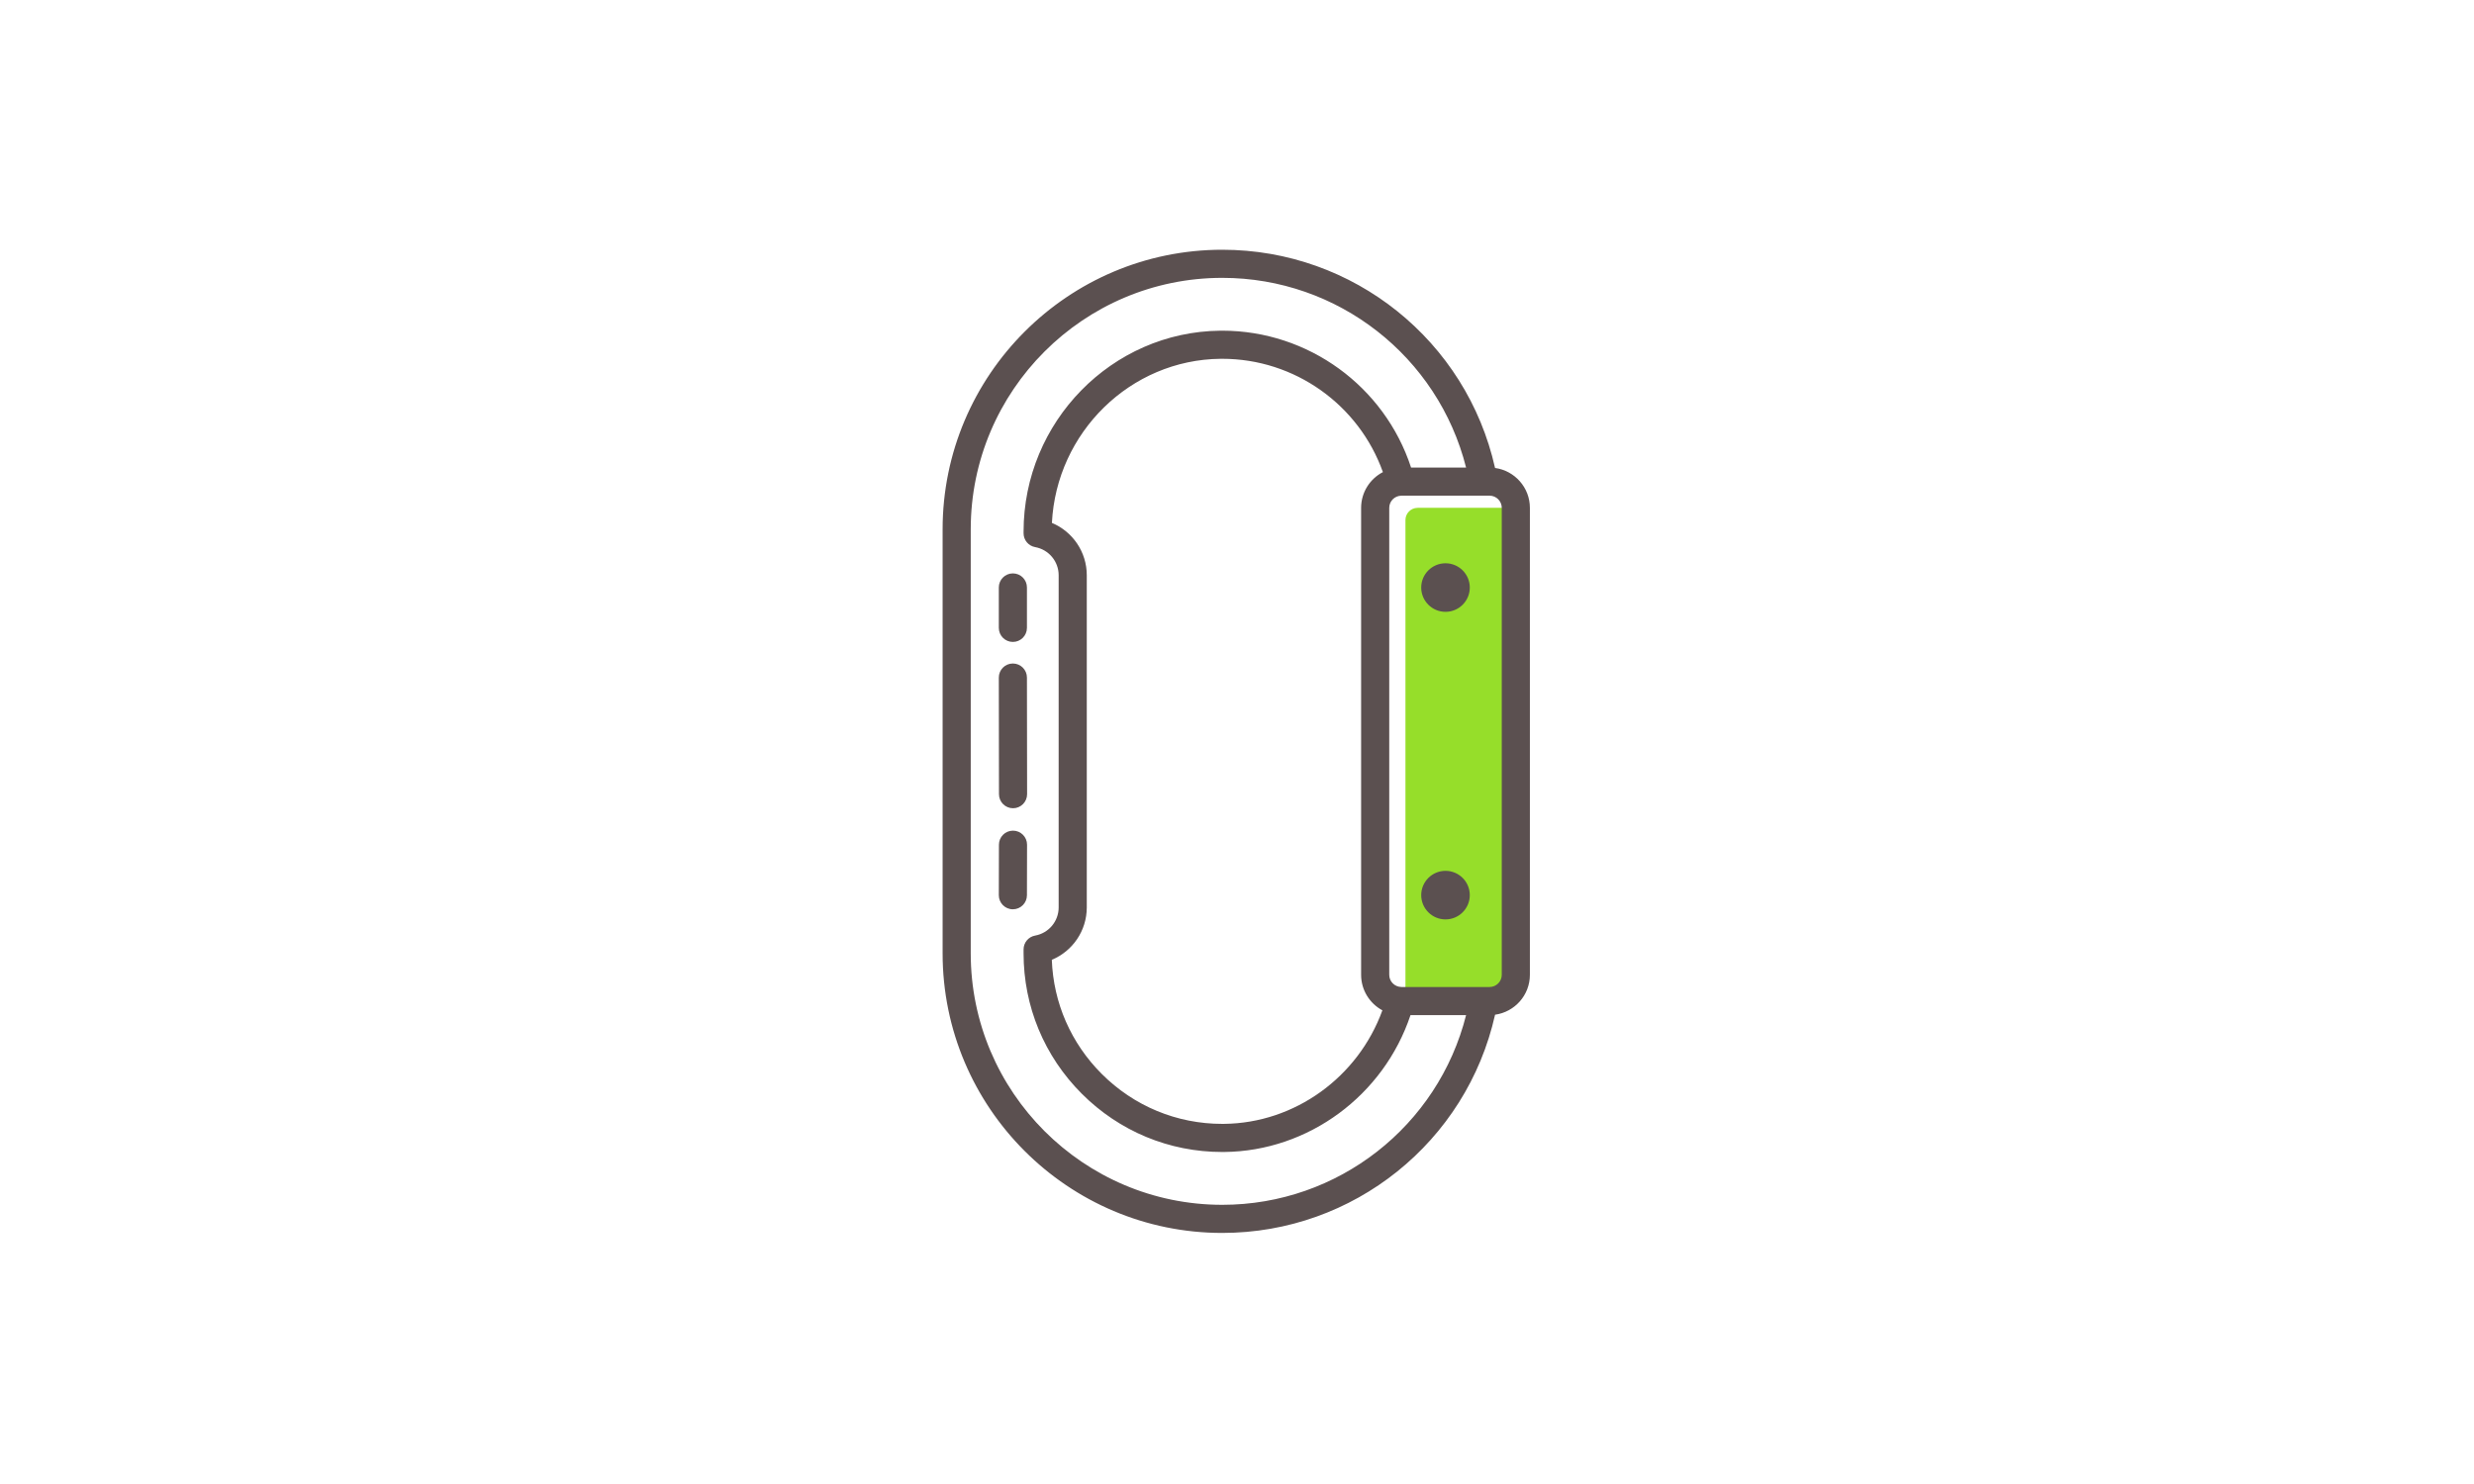
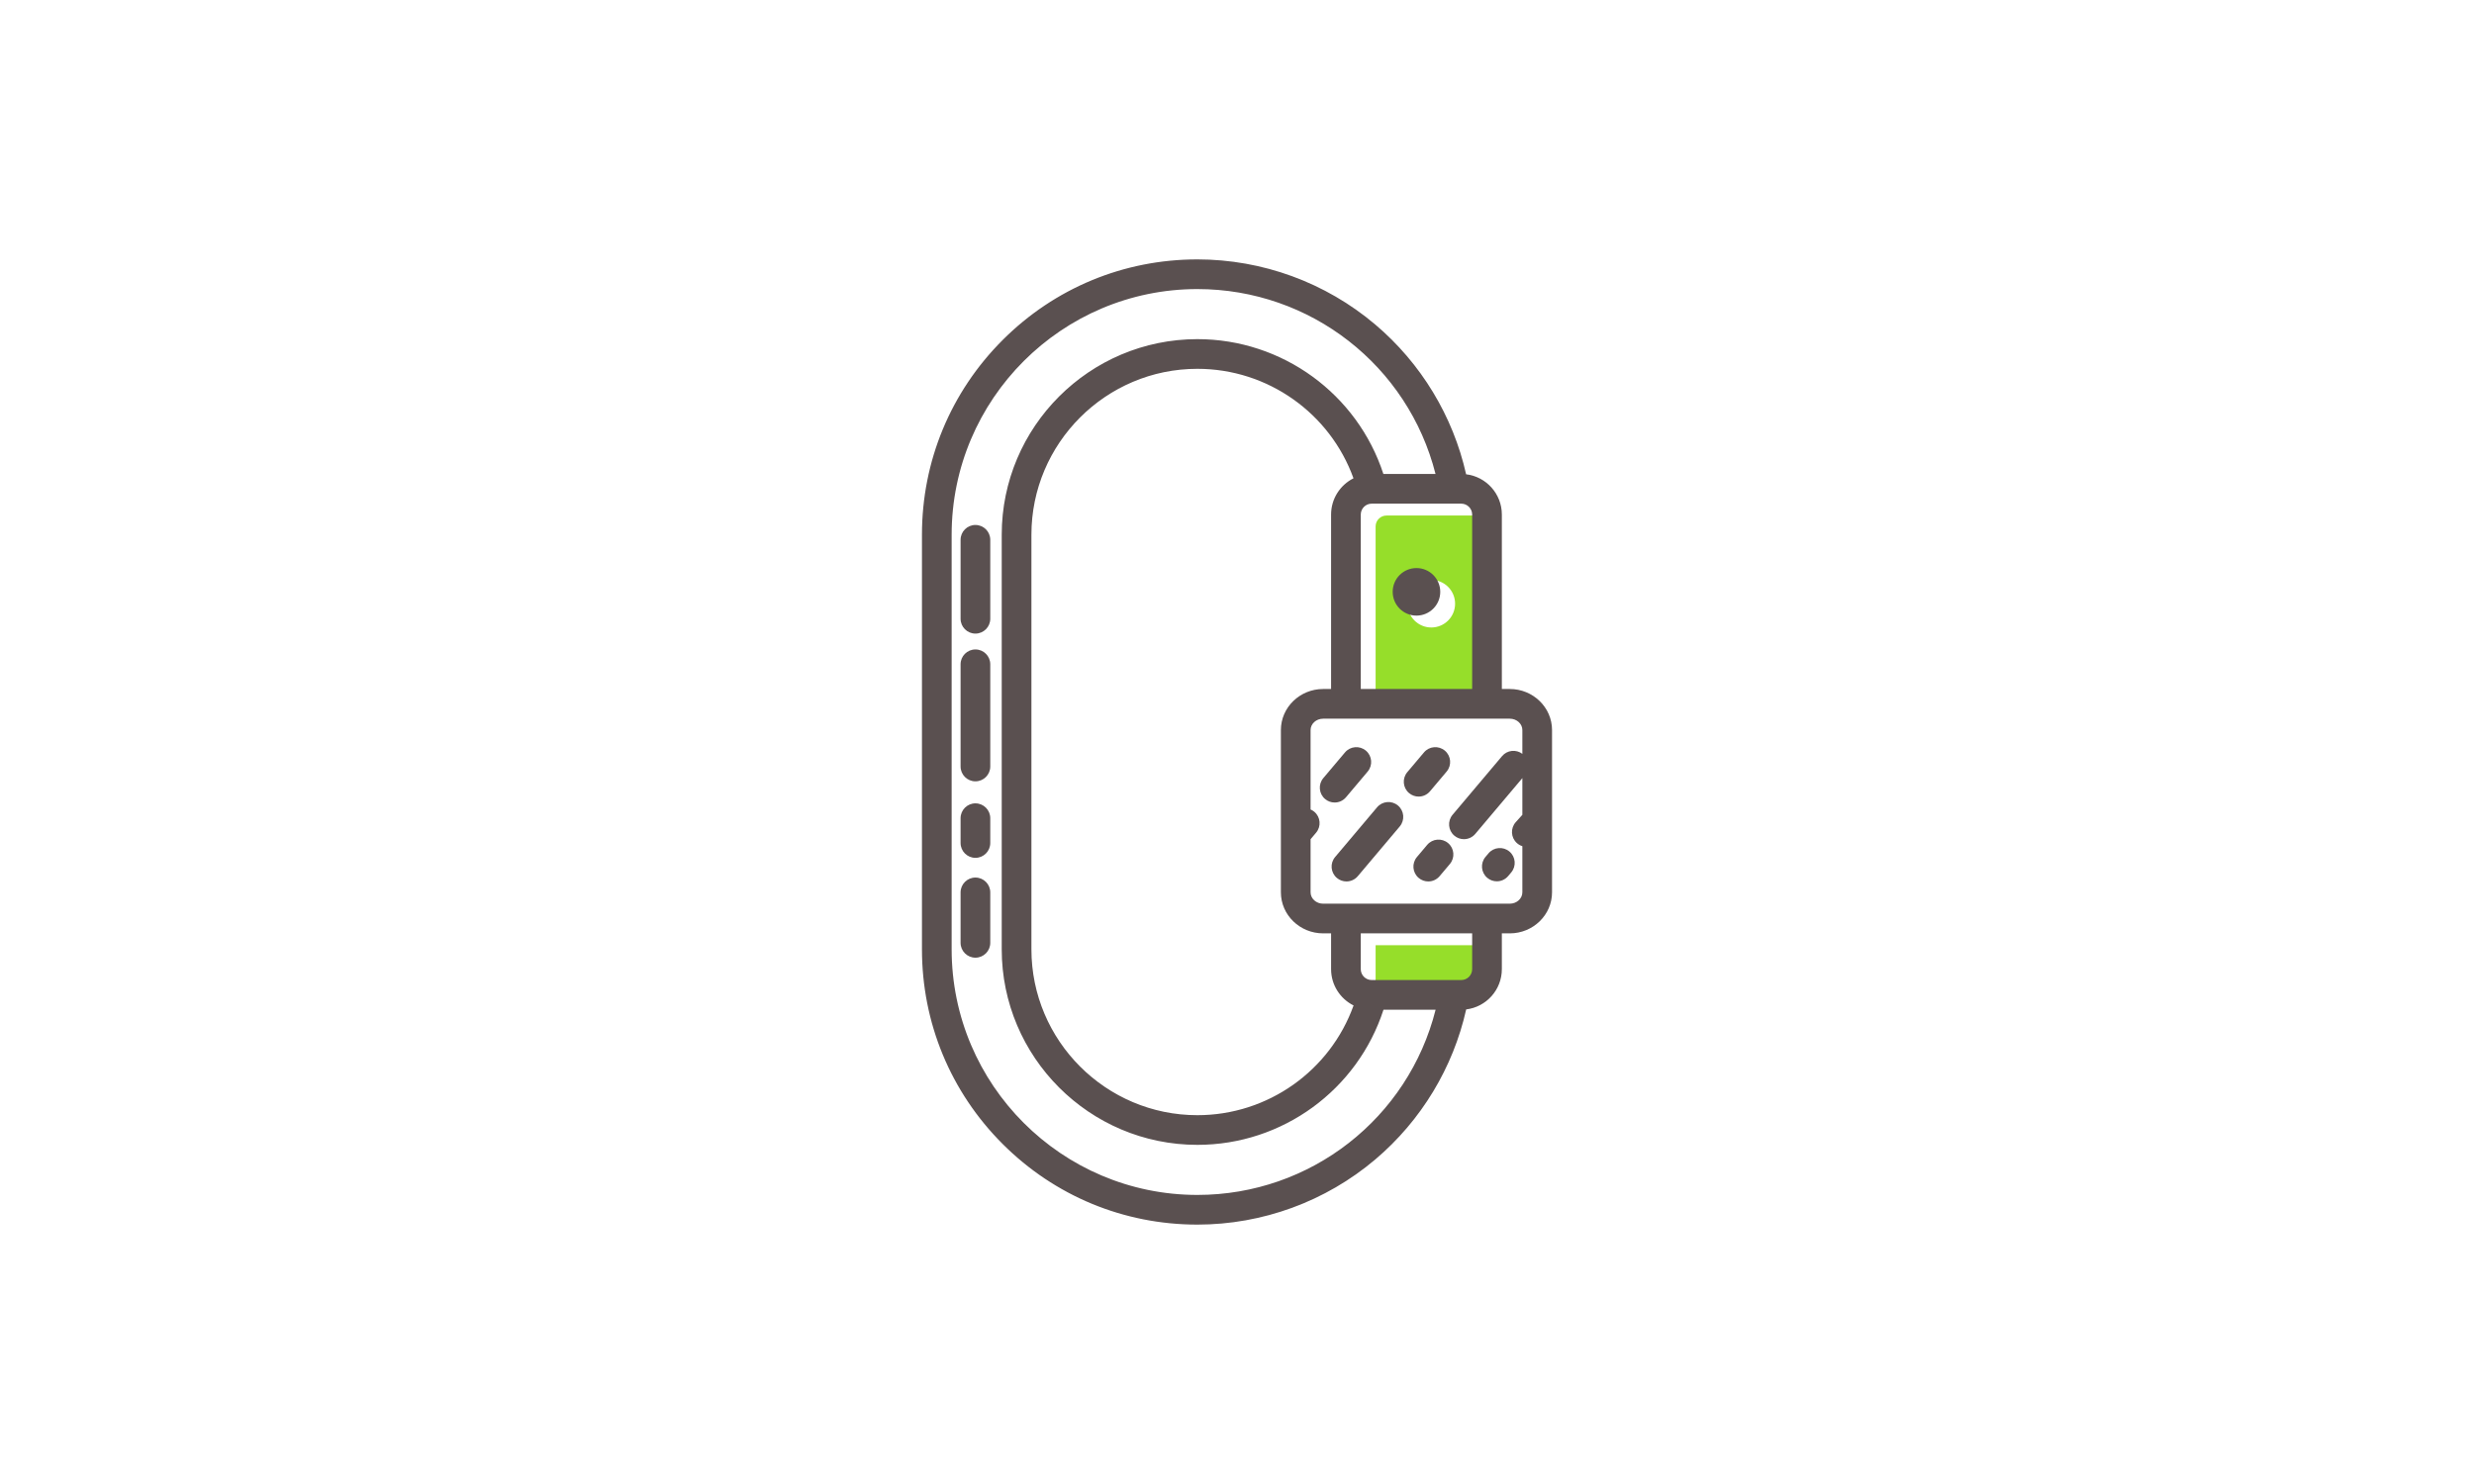
- <svg xmlns="http://www.w3.org/2000/svg" version="1.1" id="Layer_1" x="0px" y="0px" width="2500px" height="1500px" viewBox="-500 0 2500 1500" enable-background="new -500 0 2500 1500" xml:space="preserve">
-   <path fill="#96DE2A" d="M1033.921,997.604c0,6.793-5.526,12.317-12.323,12.317h-6.119h-82.943l0.077-0.005l-0.367-0.024  c-6.655-0.155-12.028-5.596-12.028-12.288v-471.99c0-6.687,5.36-12.116,12.004-12.288c0.207-0.008,0.409-0.019,0.636-0.03h82.624  h0.035h6.084c6.797,0,12.322,5.525,12.322,12.318L1033.921,997.604L1033.921,997.604z" />
+ <svg xmlns="http://www.w3.org/2000/svg" version="1.1" id="Layer_1" x="0px" y="0px" width="2500px" height="1500px" viewBox="0 0 2500 1500" enable-background="new 0 0 2500 1500" xml:space="preserve">
  <g>
-     <path fill="#5B5050" d="M1010.761,473.016c-28.775-128.487-142.896-220.583-275.673-220.583   c-155.811,0-282.568,126.76-282.568,282.568v428.657c0,155.81,126.758,282.567,282.568,282.567   c132.78,0,246.917-92.098,275.69-220.584c19.841-2.725,35.188-19.738,35.188-40.318V513.334   C1045.966,492.751,1030.61,475.729,1010.761,473.016z M735.087,1217.809c-140.141,0-254.151-114.011-254.151-254.151V534.999   c0-140.139,114.011-254.149,254.151-254.149c117.124,0,218.142,79.669,246.407,191.745h-55.589   c-26.819-81.999-103.759-138.353-190.818-138.353l-1.976,0.011c-109.608,1.063-198.782,92.184-198.782,203.125v1.639   c0,6.872,4.919,12.76,11.679,13.983c13.779,2.495,23.779,14.467,23.779,28.467v335.722c0,14.002-10,25.974-23.779,28.472   c-6.76,1.221-11.679,7.108-11.679,13.98v4.016c0,53.549,20.905,103.938,58.864,141.895c37.958,37.959,88.35,58.859,141.894,58.859   l1.979-0.003c85.222-0.83,161.133-57.168,188.263-138.348h56.166C953.229,1138.141,852.211,1217.809,735.087,1217.809z    M896.915,1021.212c-24.479,67.544-88.478,114.08-160.122,114.774l-1.706,0.008c-45.955,0-89.208-17.948-121.801-50.536   c-31.05-31.051-48.809-71.777-50.417-115.302c21.039-8.727,35.333-29.396,35.333-52.968V581.468   c0-23.533-14.25-44.176-35.235-52.925c4.557-91.375,79.251-164.988,170.415-165.874l1.704-0.008   c73.222,0,138.095,46.447,162.348,114.531c-13.057,6.794-22.013,20.431-22.013,36.142v471.987   C875.423,1000.83,884.135,1014.334,896.915,1021.212z M1017.545,985.321c0,6.798-5.525,12.322-12.318,12.322h-6.125h-82.938   l0.079-0.008l-0.371-0.021c-6.657-0.161-12.029-5.603-12.029-12.295V513.334c0-6.686,5.36-12.116,12.004-12.288   c0.21-0.008,0.412-0.018,0.641-0.033h82.617h0.043h6.082c6.793,0,12.317,5.528,12.317,12.321L1017.545,985.321L1017.545,985.321z" />
-     <path fill="#5B5050" d="M960.694,880.229c-13.557,0-24.546,10.984-24.546,24.543c0,13.557,10.989,24.541,24.546,24.541   c13.558,0,24.542-10.984,24.542-24.541C985.236,891.214,974.252,880.229,960.694,880.229z" />
-     <circle fill="#5B5050" cx="960.694" cy="593.886" r="24.544" />
-     <path fill="#5B5050" d="M537.845,853.839c0.014-7.846-6.338-14.222-14.184-14.234c-0.008,0-0.018,0-0.024,0   c-7.837,0-14.201,6.349-14.209,14.188c-0.028,17.016-0.065,34.028-0.115,51.044c-0.021,7.849,6.317,14.229,14.166,14.255   c0.013,0,0.029,0,0.041,0c7.828,0,14.188-6.34,14.209-14.172C537.778,887.897,537.816,870.87,537.845,853.839z" />
-     <path fill="#5B5050" d="M523.682,816.953L523.682,816.953c7.846,0,14.209-6.359,14.209-14.209   c0.009-39.12-0.046-78.796-0.16-117.921c-0.021-7.833-6.382-14.168-14.209-14.168c-0.013,0-0.029,0-0.041,0   c-7.851,0.021-14.192,6.401-14.168,14.251c0.116,39.095,0.17,78.741,0.162,117.837   C509.469,810.591,515.833,816.953,523.682,816.953z" />
-     <path fill="#5B5050" d="M523.521,648.845c7.849,0,14.209-6.361,14.209-14.21V593.78c0-7.85-6.36-14.211-14.209-14.211   c-7.85,0-14.209,6.361-14.209,14.211v40.854C509.313,642.483,515.671,648.845,523.521,648.845z" />
+     <path fill="#96DE2A" d="M1491.63,521.095h-90.555c-6.065,0-11,4.935-11,11v176.332h112.555V532.095   C1502.63,526.029,1497.695,521.095,1491.63,521.095z M1446.353,634.251c-13.273,0-24.033-10.76-24.033-24.033   s10.76-24.034,24.033-24.034s24.033,10.761,24.033,24.034S1459.626,634.251,1446.353,634.251z" />
+     <path fill="#96DE2A" d="M1390.075,991.605c0,6.065,4.935,11,11,11h90.555c6.065,0,11-4.935,11-11v-36.179h-112.555V991.605z" />
+     <path fill="#5A5050" d="M985.677,640.427c-8.284,0-15-6.716-15-15v-79.802c0-8.284,6.716-15,15-15s15,6.716,15,15v79.802   C1000.677,633.711,993.961,640.427,985.677,640.427z" />
+     <path fill="#5A5050" d="M985.677,789.761c-8.284,0-15-6.716-15-15V671.442c0-8.284,6.716-15,15-15s15,6.716,15,15v103.318   C1000.677,783.045,993.961,789.761,985.677,789.761z" />
+     <path fill="#5A5050" d="M985.677,867.094c-8.284,0-15-6.716-15-15v-25.08c0-8.284,6.716-15,15-15s15,6.716,15,15v25.08   C1000.677,860.378,993.961,867.094,985.677,867.094z" />
+     <path fill="#5A5050" d="M985.677,968.007c-8.284,0-15-6.716-15-15V902.01c0-8.284,6.716-15,15-15s15,6.716,15,15v50.997   C1000.677,961.291,993.961,968.007,985.677,968.007z" />
+     <circle fill="#5A5050" cx="1431.353" cy="598.217" r="24.034" />
+     <path fill="#5A5050" d="M1433.537,805.172c-3.415,0-6.849-1.159-9.664-3.534c-6.332-5.342-7.135-14.805-1.794-21.138l16.841-19.965   c5.341-6.331,14.804-7.137,21.138-1.794c6.332,5.342,7.135,14.805,1.794,21.138l-16.841,19.965   C1442.044,803.36,1437.805,805.172,1433.537,805.172z" />
+     <path fill="#5A5050" d="M1348.678,811.163c-3.415,0-6.849-1.16-9.664-3.534c-6.332-5.342-7.135-14.806-1.794-21.138l21.896-25.956   c5.342-6.331,14.805-7.135,21.138-1.794c6.332,5.342,7.135,14.806,1.794,21.138l-21.896,25.956   C1357.185,809.352,1352.945,811.163,1348.678,811.163z" />
+     <path fill="#5A5050" d="M1360.595,890.948c-3.415,0-6.849-1.159-9.664-3.534c-6.332-5.342-7.136-14.805-1.794-21.138l42.398-50.265   c5.342-6.331,14.805-7.137,21.138-1.794c6.332,5.342,7.136,14.805,1.794,21.138l-42.398,50.265   C1369.102,889.137,1364.862,890.948,1360.595,890.948z" />
+     <path fill="#5A5050" d="M1443.261,890.948c-3.415,0-6.85-1.16-9.664-3.535c-6.332-5.342-7.135-14.805-1.793-21.137l10.377-12.301   c5.342-6.332,14.806-7.136,21.137-1.793c6.332,5.342,7.135,14.805,1.793,21.137l-10.377,12.301   C1451.767,889.138,1447.528,890.948,1443.261,890.948z" />
+     <path fill="#5A5050" d="M1525.649,696.427h-8.02V520.095c0-20.95-15.799-38.27-36.105-40.698   c-13.202-58.791-45.519-112.197-91.891-151.437c-50.118-42.41-113.93-65.767-179.679-65.767   c-74.339,0-144.228,28.949-196.793,81.514c-52.565,52.565-81.515,122.455-81.515,196.793v419   c0,74.338,28.949,144.228,81.515,196.792c52.565,52.565,122.454,81.515,196.793,81.515c65.805,0,129.657-23.392,179.796-65.866   c46.396-39.304,78.695-92.783,91.842-151.646c20.273-2.458,36.037-19.762,36.037-40.688v-36.179h8.02   c23.547,0,42.703-18.611,42.703-41.488V737.915C1568.353,715.038,1549.196,696.427,1525.649,696.427z M1487.63,520.095v176.332   h-112.555V520.095c0-6.065,4.935-11,11-11h90.555C1482.695,509.095,1487.63,514.029,1487.63,520.095z M1209.955,1207.807   c-136.917,0-248.308-111.39-248.308-248.307v-419c0-136.917,111.391-248.307,248.308-248.307   c114.513,0,212.992,77.584,240.66,186.901h-52.688c-26.329-80.805-102.036-136.297-187.972-136.297   c-109.014,0-197.703,88.688-197.703,197.702v419c0,109.014,88.689,197.702,197.703,197.702c86.09,0,161.833-55.614,188.068-136.597   h52.668C1423.132,1130.095,1324.617,1207.807,1209.955,1207.807z M1294.353,737.915v164.023c0,22.877,19.156,41.488,42.703,41.488   h8.02v36.179c0,16.043,9.268,29.955,22.726,36.687c-23.675,65.994-86.58,110.91-157.846,110.91   c-92.472,0-167.702-75.23-167.702-167.702v-419c0-92.472,75.23-167.702,167.702-167.702c71.135,0,134.005,44.813,157.755,110.656   c-13.408,6.749-22.635,20.634-22.635,36.641v176.332h-8.02C1313.509,696.427,1294.353,715.038,1294.353,737.915z M1487.63,979.605   c0,6.065-4.935,11-11,11h-90.555c-6.065,0-11-4.935-11-11v-36.179h112.555V979.605z M1525.649,913.427h-188.594   c-7.005,0-12.703-5.153-12.703-11.488v-53.664l5.577-6.613c5.341-6.332,4.536-15.796-1.797-21.137   c-1.168-0.985-2.444-1.759-3.78-2.329v-80.28c0-6.334,5.698-11.488,12.703-11.488h188.594c7.005,0,12.703,5.154,12.703,11.488   v24.047c-6.316-4.771-15.324-3.831-20.487,2.289l-50.014,59.292c-5.341,6.333-4.538,15.796,1.794,21.138   c2.815,2.375,6.249,3.534,9.664,3.534c4.268,0,8.507-1.812,11.474-5.328l47.569-56.395v37.105l-6.64,7.374   c-5.544,6.156-5.047,15.641,1.109,21.184c1.65,1.486,3.542,2.523,5.53,3.148v46.635   C1538.353,908.273,1532.654,913.427,1525.649,913.427z" />
+     <path fill="#5A5050" d="M1512.545,890.824c-3.414,0-6.848-1.159-9.662-3.533c-6.333-5.341-7.138-14.804-1.797-21.137l3.069-3.64   c5.34-6.333,14.804-7.14,21.137-1.797c6.333,5.341,7.138,14.804,1.797,21.137l-3.069,3.64   C1521.053,889.013,1516.813,890.824,1512.545,890.824z" />
  </g>
</svg>
